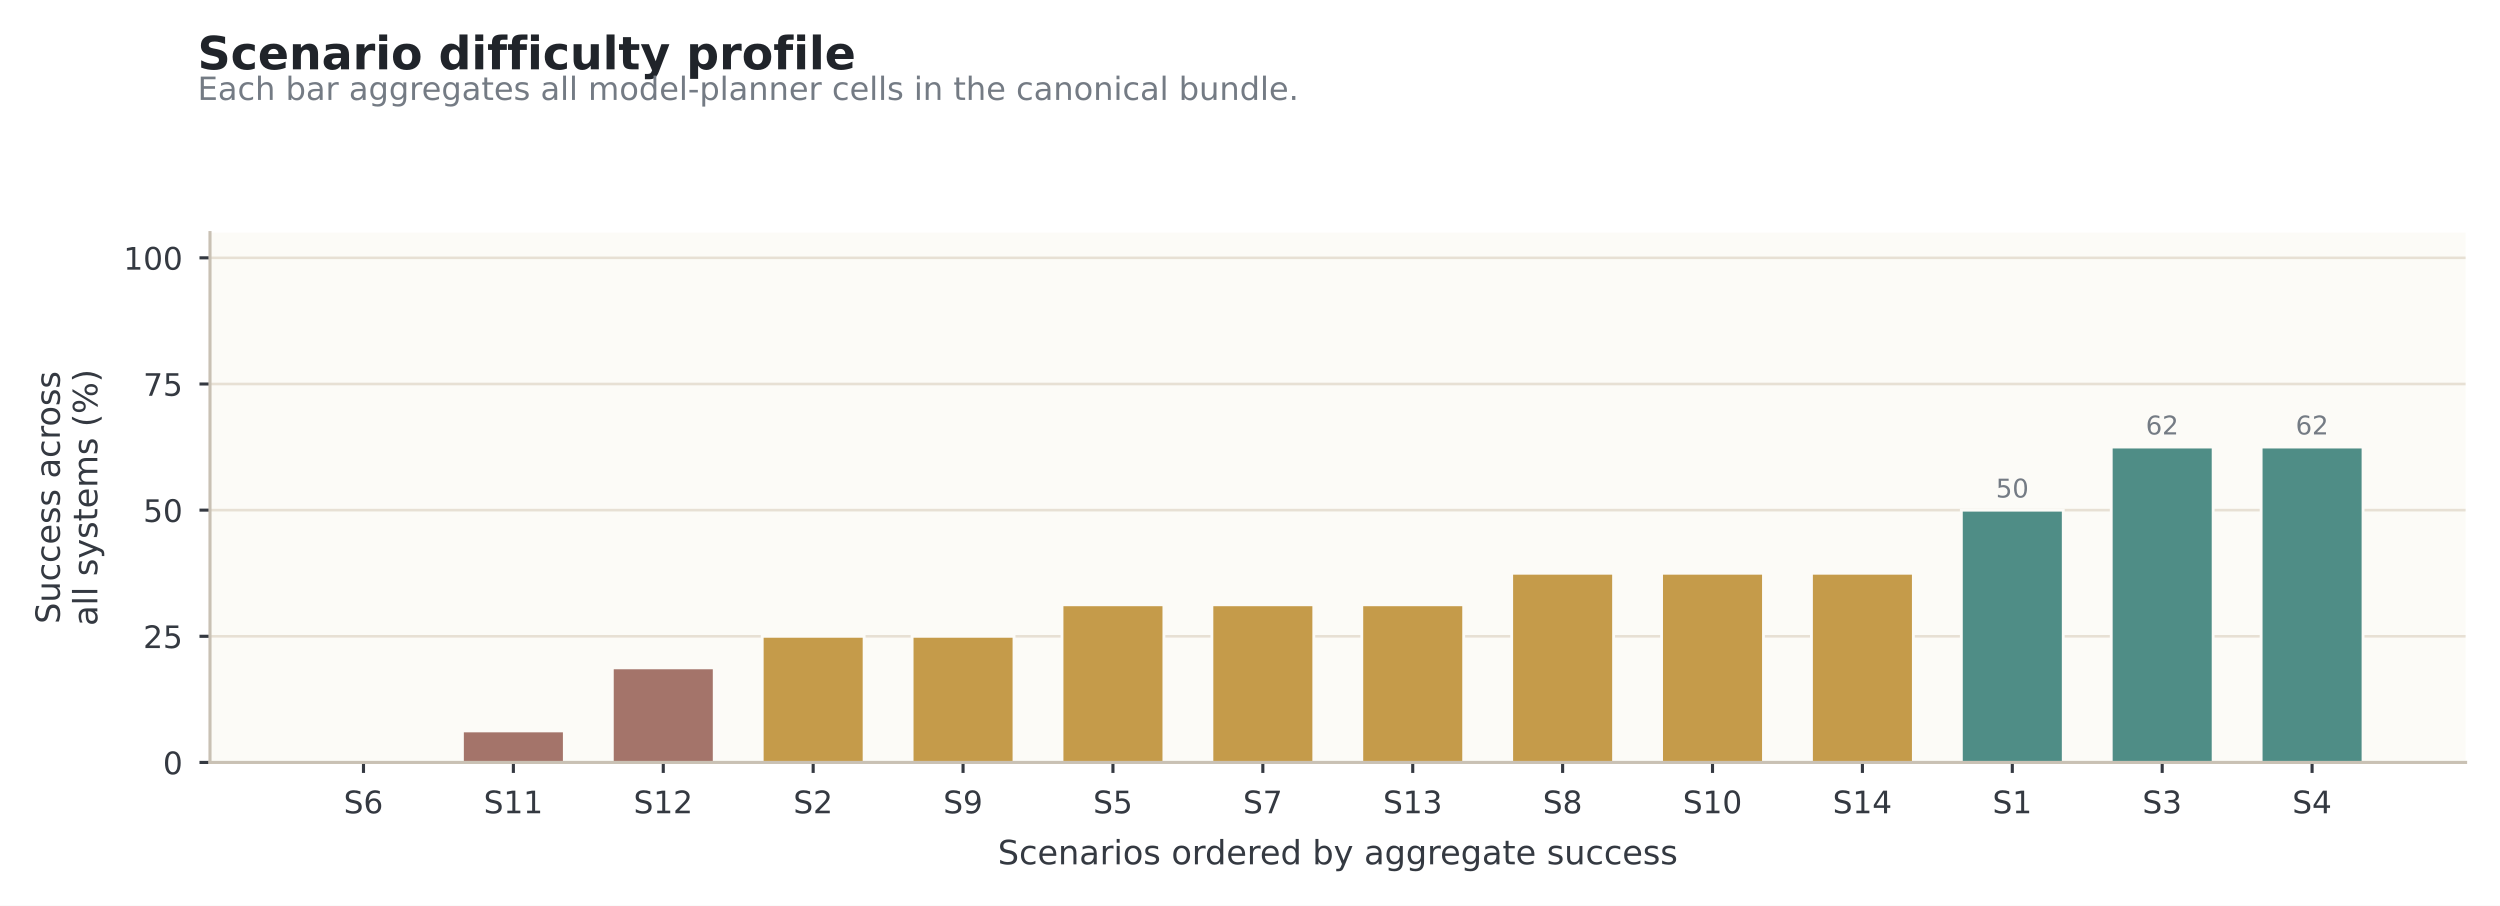
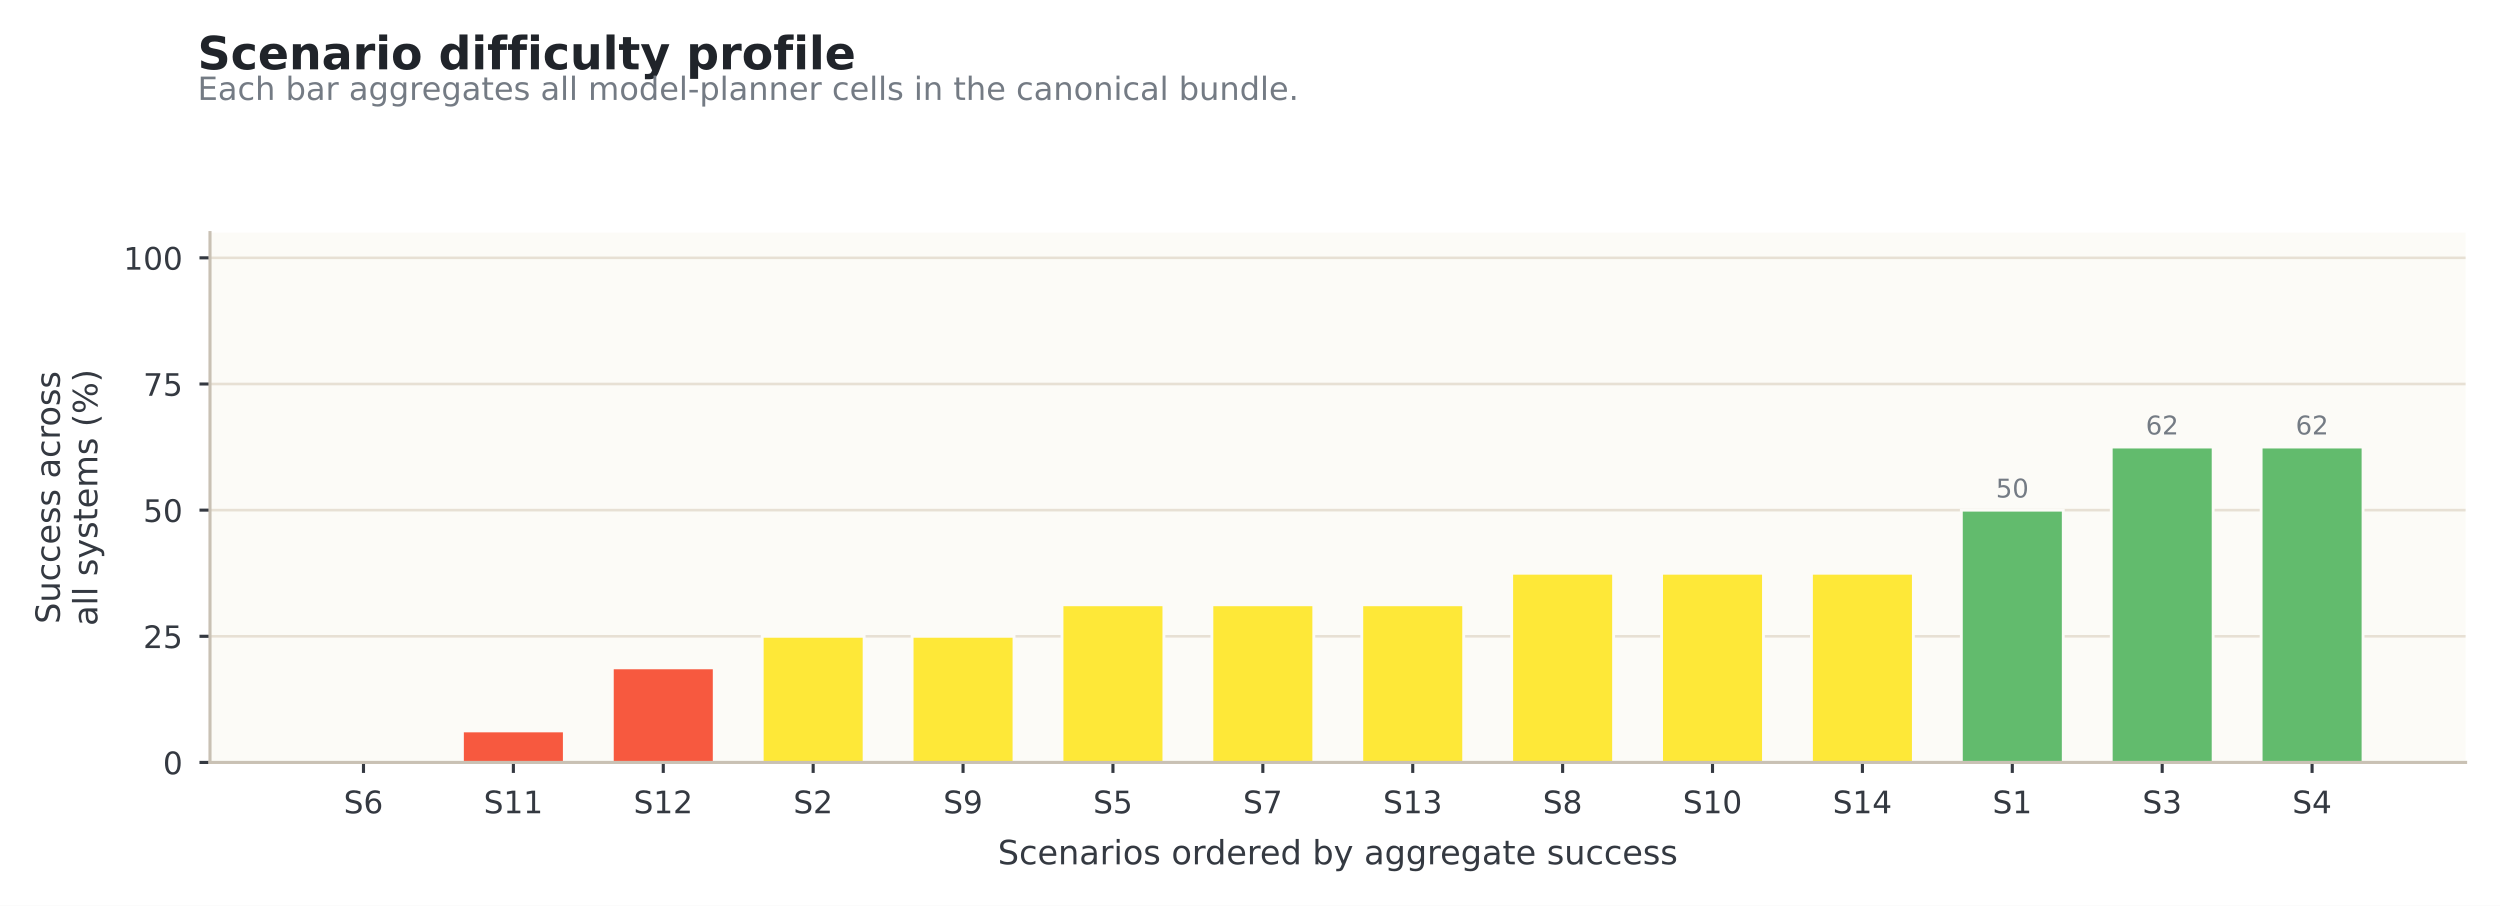
<svg xmlns="http://www.w3.org/2000/svg" xmlns:xlink="http://www.w3.org/1999/xlink" width="522.864pt" height="189.424pt" viewBox="0 0 522.864 189.424" version="1.1">
  <defs>
    <style type="text/css">*{stroke-linejoin: round; stroke-linecap: butt}</style>
  </defs>
  <g id="figure_1">
    <g id="patch_1">
      <path d="M 0 189.424 L 522.864 189.424 L 522.864 0 L 0 0 z " style="fill: #ffffff" />
    </g>
    <g id="axes_1">
      <g id="patch_2">
        <path d="M 43.92 159.458 L 515.664 159.458 L 515.664 48.65 L 43.92 48.65 z " style="fill: #fcfbf7" />
      </g>
      <g id="matplotlib.axis_1">
        <g id="xtick_1">
          <g id="line2d_1">
            <defs>
-               <path id="m3d97ca7601" d="M 0 0 L 0 2.2 " style="stroke: #343941; stroke-width: 0.65" />
+               <path id="mf613e70f0a" d="M 0 0 L 0 2.2 " style="stroke: #343941; stroke-width: 0.65" />
            </defs>
            <g>
-               <use xlink:href="#m3d97ca7601" x="76.022" y="159.458" style="fill: #343941; stroke: #343941; stroke-width: 0.65" />
+               <use xlink:href="#mf613e70f0a" x="76.022" y="159.458" style="fill: #343941; stroke: #343941; stroke-width: 0.65" />
            </g>
          </g>
          <g id="text_1">
            <text style="font-size: 6.5px; font-family: 'DejaVu Sans'; text-anchor: middle; fill: #343941" x="76.022" y="170.097" transform="rotate(-0 76.0217 170.0974)">S6</text>
          </g>
        </g>
        <g id="xtick_2">
          <g id="line2d_2">
            <g>
-               <use xlink:href="#m3d97ca7601" x="107.371" y="159.458" style="fill: #343941; stroke: #343941; stroke-width: 0.65" />
+               <use xlink:href="#mf613e70f0a" x="107.371" y="159.458" style="fill: #343941; stroke: #343941; stroke-width: 0.65" />
            </g>
          </g>
          <g id="text_2">
            <text style="font-size: 6.5px; font-family: 'DejaVu Sans'; text-anchor: middle; fill: #343941" x="107.371" y="170.097" transform="rotate(-0 107.371 170.0974)">S11</text>
          </g>
        </g>
        <g id="xtick_3">
          <g id="line2d_3">
            <g>
-               <use xlink:href="#m3d97ca7601" x="138.72" y="159.458" style="fill: #343941; stroke: #343941; stroke-width: 0.65" />
+               <use xlink:href="#mf613e70f0a" x="138.72" y="159.458" style="fill: #343941; stroke: #343941; stroke-width: 0.65" />
            </g>
          </g>
          <g id="text_3">
            <text style="font-size: 6.5px; font-family: 'DejaVu Sans'; text-anchor: middle; fill: #343941" x="138.72" y="170.097" transform="rotate(-0 138.7203 170.0974)">S12</text>
          </g>
        </g>
        <g id="xtick_4">
          <g id="line2d_4">
            <g>
-               <use xlink:href="#m3d97ca7601" x="170.07" y="159.458" style="fill: #343941; stroke: #343941; stroke-width: 0.65" />
+               <use xlink:href="#mf613e70f0a" x="170.07" y="159.458" style="fill: #343941; stroke: #343941; stroke-width: 0.65" />
            </g>
          </g>
          <g id="text_4">
            <text style="font-size: 6.5px; font-family: 'DejaVu Sans'; text-anchor: middle; fill: #343941" x="170.07" y="170.097" transform="rotate(-0 170.0695 170.0974)">S2</text>
          </g>
        </g>
        <g id="xtick_5">
          <g id="line2d_5">
            <g>
-               <use xlink:href="#m3d97ca7601" x="201.419" y="159.458" style="fill: #343941; stroke: #343941; stroke-width: 0.65" />
+               <use xlink:href="#mf613e70f0a" x="201.419" y="159.458" style="fill: #343941; stroke: #343941; stroke-width: 0.65" />
            </g>
          </g>
          <g id="text_5">
            <text style="font-size: 6.5px; font-family: 'DejaVu Sans'; text-anchor: middle; fill: #343941" x="201.419" y="170.097" transform="rotate(-0 201.4188 170.0974)">S9</text>
          </g>
        </g>
        <g id="xtick_6">
          <g id="line2d_6">
            <g>
-               <use xlink:href="#m3d97ca7601" x="232.768" y="159.458" style="fill: #343941; stroke: #343941; stroke-width: 0.65" />
+               <use xlink:href="#mf613e70f0a" x="232.768" y="159.458" style="fill: #343941; stroke: #343941; stroke-width: 0.65" />
            </g>
          </g>
          <g id="text_6">
            <text style="font-size: 6.5px; font-family: 'DejaVu Sans'; text-anchor: middle; fill: #343941" x="232.768" y="170.097" transform="rotate(-0 232.7681 170.0974)">S5</text>
          </g>
        </g>
        <g id="xtick_7">
          <g id="line2d_7">
            <g>
-               <use xlink:href="#m3d97ca7601" x="264.117" y="159.458" style="fill: #343941; stroke: #343941; stroke-width: 0.65" />
+               <use xlink:href="#mf613e70f0a" x="264.117" y="159.458" style="fill: #343941; stroke: #343941; stroke-width: 0.65" />
            </g>
          </g>
          <g id="text_7">
            <text style="font-size: 6.5px; font-family: 'DejaVu Sans'; text-anchor: middle; fill: #343941" x="264.117" y="170.097" transform="rotate(-0 264.1174 170.0974)">S7</text>
          </g>
        </g>
        <g id="xtick_8">
          <g id="line2d_8">
            <g>
-               <use xlink:href="#m3d97ca7601" x="295.467" y="159.458" style="fill: #343941; stroke: #343941; stroke-width: 0.65" />
+               <use xlink:href="#mf613e70f0a" x="295.467" y="159.458" style="fill: #343941; stroke: #343941; stroke-width: 0.65" />
            </g>
          </g>
          <g id="text_8">
            <text style="font-size: 6.5px; font-family: 'DejaVu Sans'; text-anchor: middle; fill: #343941" x="295.467" y="170.097" transform="rotate(-0 295.4667 170.0974)">S13</text>
          </g>
        </g>
        <g id="xtick_9">
          <g id="line2d_9">
            <g>
-               <use xlink:href="#m3d97ca7601" x="326.816" y="159.458" style="fill: #343941; stroke: #343941; stroke-width: 0.65" />
+               <use xlink:href="#mf613e70f0a" x="326.816" y="159.458" style="fill: #343941; stroke: #343941; stroke-width: 0.65" />
            </g>
          </g>
          <g id="text_9">
            <text style="font-size: 6.5px; font-family: 'DejaVu Sans'; text-anchor: middle; fill: #343941" x="326.816" y="170.097" transform="rotate(-0 326.816 170.0974)">S8</text>
          </g>
        </g>
        <g id="xtick_10">
          <g id="line2d_10">
            <g>
-               <use xlink:href="#m3d97ca7601" x="358.165" y="159.458" style="fill: #343941; stroke: #343941; stroke-width: 0.65" />
+               <use xlink:href="#mf613e70f0a" x="358.165" y="159.458" style="fill: #343941; stroke: #343941; stroke-width: 0.65" />
            </g>
          </g>
          <g id="text_10">
            <text style="font-size: 6.5px; font-family: 'DejaVu Sans'; text-anchor: middle; fill: #343941" x="358.165" y="170.097" transform="rotate(-0 358.1652 170.0974)">S10</text>
          </g>
        </g>
        <g id="xtick_11">
          <g id="line2d_11">
            <g>
-               <use xlink:href="#m3d97ca7601" x="389.515" y="159.458" style="fill: #343941; stroke: #343941; stroke-width: 0.65" />
+               <use xlink:href="#mf613e70f0a" x="389.515" y="159.458" style="fill: #343941; stroke: #343941; stroke-width: 0.65" />
            </g>
          </g>
          <g id="text_11">
            <text style="font-size: 6.5px; font-family: 'DejaVu Sans'; text-anchor: middle; fill: #343941" x="389.515" y="170.097" transform="rotate(-0 389.5145 170.0974)">S14</text>
          </g>
        </g>
        <g id="xtick_12">
          <g id="line2d_12">
            <g>
-               <use xlink:href="#m3d97ca7601" x="420.864" y="159.458" style="fill: #343941; stroke: #343941; stroke-width: 0.65" />
+               <use xlink:href="#mf613e70f0a" x="420.864" y="159.458" style="fill: #343941; stroke: #343941; stroke-width: 0.65" />
            </g>
          </g>
          <g id="text_12">
            <text style="font-size: 6.5px; font-family: 'DejaVu Sans'; text-anchor: middle; fill: #343941" x="420.864" y="170.097" transform="rotate(-0 420.8638 170.0974)">S1</text>
          </g>
        </g>
        <g id="xtick_13">
          <g id="line2d_13">
            <g>
-               <use xlink:href="#m3d97ca7601" x="452.213" y="159.458" style="fill: #343941; stroke: #343941; stroke-width: 0.65" />
+               <use xlink:href="#mf613e70f0a" x="452.213" y="159.458" style="fill: #343941; stroke: #343941; stroke-width: 0.65" />
            </g>
          </g>
          <g id="text_13">
            <text style="font-size: 6.5px; font-family: 'DejaVu Sans'; text-anchor: middle; fill: #343941" x="452.213" y="170.097" transform="rotate(-0 452.2131 170.0974)">S3</text>
          </g>
        </g>
        <g id="xtick_14">
          <g id="line2d_14">
            <g>
-               <use xlink:href="#m3d97ca7601" x="483.562" y="159.458" style="fill: #343941; stroke: #343941; stroke-width: 0.65" />
+               <use xlink:href="#mf613e70f0a" x="483.562" y="159.458" style="fill: #343941; stroke: #343941; stroke-width: 0.65" />
            </g>
          </g>
          <g id="text_14">
            <text style="font-size: 6.5px; font-family: 'DejaVu Sans'; text-anchor: middle; fill: #343941" x="483.562" y="170.097" transform="rotate(-0 483.5624 170.0974)">S4</text>
          </g>
        </g>
        <g id="text_15">
          <text style="font-size: 7px; font-family: 'DejaVu Sans'; text-anchor: middle; fill: #343941" x="279.792" y="180.768" transform="rotate(-0 279.792 180.7681)">Scenarios ordered by aggregate success</text>
        </g>
      </g>
      <g id="matplotlib.axis_2">
        <g id="ytick_1">
          <g id="line2d_15">
-             <path d="M 43.92 159.458 L 515.664 159.458 " clip-path="url(#pe227666969)" style="fill: none; stroke: #e7e0d4; stroke-width: 0.55; stroke-linecap: square" />
+             <path d="M 43.92 159.458 L 515.664 159.458 " clip-path="url(#pd7aebee844)" style="fill: none; stroke: #e7e0d4; stroke-width: 0.55; stroke-linecap: square" />
          </g>
          <g id="line2d_16">
            <defs>
-               <path id="m7ddd86d2ad" d="M 0 0 L -2.2 0 " style="stroke: #343941; stroke-width: 0.65" />
+               <path id="me4b6d0507d" d="M 0 0 L -2.2 0 " style="stroke: #343941; stroke-width: 0.65" />
            </defs>
            <g>
-               <use xlink:href="#m7ddd86d2ad" x="43.92" y="159.458" style="fill: #343941; stroke: #343941; stroke-width: 0.65" />
+               <use xlink:href="#me4b6d0507d" x="43.92" y="159.458" style="fill: #343941; stroke: #343941; stroke-width: 0.65" />
            </g>
          </g>
          <g id="text_16">
            <text style="font-size: 6.5px; font-family: 'DejaVu Sans'; text-anchor: end; fill: #343941" x="38.22" y="161.928" transform="rotate(-0 38.22003 161.9279)">0</text>
          </g>
        </g>
        <g id="ytick_2">
          <g id="line2d_17">
-             <path d="M 43.92 133.076 L 515.664 133.076 " clip-path="url(#pe227666969)" style="fill: none; stroke: #e7e0d4; stroke-width: 0.55; stroke-linecap: square" />
+             <path d="M 43.92 133.076 L 515.664 133.076 " clip-path="url(#pd7aebee844)" style="fill: none; stroke: #e7e0d4; stroke-width: 0.55; stroke-linecap: square" />
          </g>
          <g id="line2d_18">
            <g>
-               <use xlink:href="#m7ddd86d2ad" x="43.92" y="133.076" style="fill: #343941; stroke: #343941; stroke-width: 0.65" />
+               <use xlink:href="#me4b6d0507d" x="43.92" y="133.076" style="fill: #343941; stroke: #343941; stroke-width: 0.65" />
            </g>
          </g>
          <g id="text_17">
            <text style="font-size: 6.5px; font-family: 'DejaVu Sans'; text-anchor: end; fill: #343941" x="38.22" y="135.545" transform="rotate(-0 38.22003 135.545)">25</text>
          </g>
        </g>
        <g id="ytick_3">
          <g id="line2d_19">
-             <path d="M 43.92 106.693 L 515.664 106.693 " clip-path="url(#pe227666969)" style="fill: none; stroke: #e7e0d4; stroke-width: 0.55; stroke-linecap: square" />
+             <path d="M 43.92 106.693 L 515.664 106.693 " clip-path="url(#pd7aebee844)" style="fill: none; stroke: #e7e0d4; stroke-width: 0.55; stroke-linecap: square" />
          </g>
          <g id="line2d_20">
            <g>
-               <use xlink:href="#m7ddd86d2ad" x="43.92" y="106.693" style="fill: #343941; stroke: #343941; stroke-width: 0.65" />
+               <use xlink:href="#me4b6d0507d" x="43.92" y="106.693" style="fill: #343941; stroke: #343941; stroke-width: 0.65" />
            </g>
          </g>
          <g id="text_18">
            <text style="font-size: 6.5px; font-family: 'DejaVu Sans'; text-anchor: end; fill: #343941" x="38.22" y="109.162" transform="rotate(-0 38.22003 109.1622)">50</text>
          </g>
        </g>
        <g id="ytick_4">
          <g id="line2d_21">
-             <path d="M 43.92 80.31 L 515.664 80.31 " clip-path="url(#pe227666969)" style="fill: none; stroke: #e7e0d4; stroke-width: 0.55; stroke-linecap: square" />
+             <path d="M 43.92 80.31 L 515.664 80.31 " clip-path="url(#pd7aebee844)" style="fill: none; stroke: #e7e0d4; stroke-width: 0.55; stroke-linecap: square" />
          </g>
          <g id="line2d_22">
            <g>
-               <use xlink:href="#m7ddd86d2ad" x="43.92" y="80.31" style="fill: #343941; stroke: #343941; stroke-width: 0.65" />
+               <use xlink:href="#me4b6d0507d" x="43.92" y="80.31" style="fill: #343941; stroke: #343941; stroke-width: 0.65" />
            </g>
          </g>
          <g id="text_19">
            <text style="font-size: 6.5px; font-family: 'DejaVu Sans'; text-anchor: end; fill: #343941" x="38.22" y="82.779" transform="rotate(-0 38.22003 82.77932)">75</text>
          </g>
        </g>
        <g id="ytick_5">
          <g id="line2d_23">
-             <path d="M 43.92 53.927 L 515.664 53.927 " clip-path="url(#pe227666969)" style="fill: none; stroke: #e7e0d4; stroke-width: 0.55; stroke-linecap: square" />
+             <path d="M 43.92 53.927 L 515.664 53.927 " clip-path="url(#pd7aebee844)" style="fill: none; stroke: #e7e0d4; stroke-width: 0.55; stroke-linecap: square" />
          </g>
          <g id="line2d_24">
            <g>
-               <use xlink:href="#m7ddd86d2ad" x="43.92" y="53.927" style="fill: #343941; stroke: #343941; stroke-width: 0.65" />
+               <use xlink:href="#me4b6d0507d" x="43.92" y="53.927" style="fill: #343941; stroke: #343941; stroke-width: 0.65" />
            </g>
          </g>
          <g id="text_20">
            <text style="font-size: 6.5px; font-family: 'DejaVu Sans'; text-anchor: end; fill: #343941" x="38.22" y="56.396" transform="rotate(-0 38.22003 56.39646)">100</text>
          </g>
        </g>
        <g id="text_21">
          <text style="font-size: 7px; font-family: 'DejaVu Sans'; fill: #343941" transform="translate(12.51891 130.4734) rotate(-90)">Success across</text>
          <text style="font-size: 7px; font-family: 'DejaVu Sans'; fill: #343941" transform="translate(20.35738 130.9016) rotate(-90)">all systems (%)</text>
        </g>
      </g>
      <g id="patch_3">
-         <path d="M 65.363 159.458 L 86.68 159.458 L 86.68 159.458 L 65.363 159.458 z " clip-path="url(#pe227666969)" style="fill: #a4746a; stroke: #fcfbf7; stroke-width: 0.6; stroke-linejoin: miter" />
+         <path d="M 65.363 159.458 L 86.68 159.458 L 86.68 159.458 L 65.363 159.458 z " clip-path="url(#pd7aebee844)" style="fill: #f7593f; stroke: #fcfbf7; stroke-width: 0.6; stroke-linejoin: miter" />
      </g>
      <g id="patch_4">
-         <path d="M 96.712 159.458 L 118.03 159.458 L 118.03 152.863 L 96.712 152.863 z " clip-path="url(#pe227666969)" style="fill: #a4746a; stroke: #fcfbf7; stroke-width: 0.6; stroke-linejoin: miter" />
+         <path d="M 96.712 159.458 L 118.03 159.458 L 118.03 152.863 L 96.712 152.863 z " clip-path="url(#pd7aebee844)" style="fill: #f7593f; stroke: #fcfbf7; stroke-width: 0.6; stroke-linejoin: miter" />
      </g>
      <g id="patch_5">
-         <path d="M 128.062 159.458 L 149.379 159.458 L 149.379 139.671 L 128.062 139.671 z " clip-path="url(#pe227666969)" style="fill: #a4746a; stroke: #fcfbf7; stroke-width: 0.6; stroke-linejoin: miter" />
+         <path d="M 128.062 159.458 L 149.379 159.458 L 149.379 139.671 L 128.062 139.671 z " clip-path="url(#pd7aebee844)" style="fill: #f7593f; stroke: #fcfbf7; stroke-width: 0.6; stroke-linejoin: miter" />
      </g>
      <g id="patch_6">
-         <path d="M 159.411 159.458 L 180.728 159.458 L 180.728 133.076 L 159.411 133.076 z " clip-path="url(#pe227666969)" style="fill: #c59b4a; stroke: #fcfbf7; stroke-width: 0.6; stroke-linejoin: miter" />
+         <path d="M 159.411 159.458 L 180.728 159.458 L 180.728 133.076 L 159.411 133.076 z " clip-path="url(#pd7aebee844)" style="fill: #fee838; stroke: #fcfbf7; stroke-width: 0.6; stroke-linejoin: miter" />
      </g>
      <g id="patch_7">
-         <path d="M 190.76 159.458 L 212.078 159.458 L 212.078 133.076 L 190.76 133.076 z " clip-path="url(#pe227666969)" style="fill: #c59b4a; stroke: #fcfbf7; stroke-width: 0.6; stroke-linejoin: miter" />
+         <path d="M 190.76 159.458 L 212.078 159.458 L 212.078 133.076 L 190.76 133.076 z " clip-path="url(#pd7aebee844)" style="fill: #fee838; stroke: #fcfbf7; stroke-width: 0.6; stroke-linejoin: miter" />
      </g>
      <g id="patch_8">
-         <path d="M 222.109 159.458 L 243.427 159.458 L 243.427 126.48 L 222.109 126.48 z " clip-path="url(#pe227666969)" style="fill: #c59b4a; stroke: #fcfbf7; stroke-width: 0.6; stroke-linejoin: miter" />
+         <path d="M 222.109 159.458 L 243.427 159.458 L 243.427 126.48 L 222.109 126.48 z " clip-path="url(#pd7aebee844)" style="fill: #fee838; stroke: #fcfbf7; stroke-width: 0.6; stroke-linejoin: miter" />
      </g>
      <g id="patch_9">
-         <path d="M 253.459 159.458 L 274.776 159.458 L 274.776 126.48 L 253.459 126.48 z " clip-path="url(#pe227666969)" style="fill: #c59b4a; stroke: #fcfbf7; stroke-width: 0.6; stroke-linejoin: miter" />
+         <path d="M 253.459 159.458 L 274.776 159.458 L 274.776 126.48 L 253.459 126.48 z " clip-path="url(#pd7aebee844)" style="fill: #fee838; stroke: #fcfbf7; stroke-width: 0.6; stroke-linejoin: miter" />
      </g>
      <g id="patch_10">
-         <path d="M 284.808 159.458 L 306.125 159.458 L 306.125 126.48 L 284.808 126.48 z " clip-path="url(#pe227666969)" style="fill: #c59b4a; stroke: #fcfbf7; stroke-width: 0.6; stroke-linejoin: miter" />
+         <path d="M 284.808 159.458 L 306.125 159.458 L 306.125 126.48 L 284.808 126.48 z " clip-path="url(#pd7aebee844)" style="fill: #fee838; stroke: #fcfbf7; stroke-width: 0.6; stroke-linejoin: miter" />
      </g>
      <g id="patch_11">
-         <path d="M 316.157 159.458 L 337.475 159.458 L 337.475 119.884 L 316.157 119.884 z " clip-path="url(#pe227666969)" style="fill: #c59b4a; stroke: #fcfbf7; stroke-width: 0.6; stroke-linejoin: miter" />
+         <path d="M 316.157 159.458 L 337.475 159.458 L 337.475 119.884 L 316.157 119.884 z " clip-path="url(#pd7aebee844)" style="fill: #fee838; stroke: #fcfbf7; stroke-width: 0.6; stroke-linejoin: miter" />
      </g>
      <g id="patch_12">
-         <path d="M 347.506 159.458 L 368.824 159.458 L 368.824 119.884 L 347.506 119.884 z " clip-path="url(#pe227666969)" style="fill: #c59b4a; stroke: #fcfbf7; stroke-width: 0.6; stroke-linejoin: miter" />
+         <path d="M 347.506 159.458 L 368.824 159.458 L 368.824 119.884 L 347.506 119.884 z " clip-path="url(#pd7aebee844)" style="fill: #fee838; stroke: #fcfbf7; stroke-width: 0.6; stroke-linejoin: miter" />
      </g>
      <g id="patch_13">
-         <path d="M 378.856 159.458 L 400.173 159.458 L 400.173 119.884 L 378.856 119.884 z " clip-path="url(#pe227666969)" style="fill: #c59b4a; stroke: #fcfbf7; stroke-width: 0.6; stroke-linejoin: miter" />
+         <path d="M 378.856 159.458 L 400.173 159.458 L 400.173 119.884 L 378.856 119.884 z " clip-path="url(#pd7aebee844)" style="fill: #fee838; stroke: #fcfbf7; stroke-width: 0.6; stroke-linejoin: miter" />
      </g>
      <g id="patch_14">
-         <path d="M 410.205 159.458 L 431.523 159.458 L 431.523 106.693 L 410.205 106.693 z " clip-path="url(#pe227666969)" style="fill: #4f8d86; stroke: #fcfbf7; stroke-width: 0.6; stroke-linejoin: miter" />
+         <path d="M 410.205 159.458 L 431.523 159.458 L 431.523 106.693 L 410.205 106.693 z " clip-path="url(#pd7aebee844)" style="fill: #62bb6d; stroke: #fcfbf7; stroke-width: 0.6; stroke-linejoin: miter" />
      </g>
      <g id="patch_15">
-         <path d="M 441.554 159.458 L 462.872 159.458 L 462.872 93.501 L 441.554 93.501 z " clip-path="url(#pe227666969)" style="fill: #4f8d86; stroke: #fcfbf7; stroke-width: 0.6; stroke-linejoin: miter" />
+         <path d="M 441.554 159.458 L 462.872 159.458 L 462.872 93.501 L 441.554 93.501 z " clip-path="url(#pd7aebee844)" style="fill: #62bb6d; stroke: #fcfbf7; stroke-width: 0.6; stroke-linejoin: miter" />
      </g>
      <g id="patch_16">
-         <path d="M 472.904 159.458 L 494.221 159.458 L 494.221 93.501 L 472.904 93.501 z " clip-path="url(#pe227666969)" style="fill: #4f8d86; stroke: #fcfbf7; stroke-width: 0.6; stroke-linejoin: miter" />
+         <path d="M 472.904 159.458 L 494.221 159.458 L 494.221 93.501 L 472.904 93.501 z " clip-path="url(#pd7aebee844)" style="fill: #62bb6d; stroke: #fcfbf7; stroke-width: 0.6; stroke-linejoin: miter" />
      </g>
      <g id="patch_17">
        <path d="M 43.92 159.458 L 43.92 48.65 " style="fill: none; stroke: #c9c1b4; stroke-width: 0.65; stroke-linejoin: miter; stroke-linecap: square" />
      </g>
      <g id="patch_18">
        <path d="M 43.92 159.458 L 515.664 159.458 " style="fill: none; stroke: #c9c1b4; stroke-width: 0.65; stroke-linejoin: miter; stroke-linecap: square" />
      </g>
      <g id="text_22">
        <text style="font-size: 5.4px; font-family: 'DejaVu Sans'; text-anchor: middle; fill: #747b84" x="420.864" y="104.054" transform="rotate(-0 420.8638 104.0544)">50</text>
      </g>
      <g id="text_23">
        <text style="font-size: 5.4px; font-family: 'DejaVu Sans'; text-anchor: middle; fill: #747b84" x="452.213" y="90.863" transform="rotate(-0 452.2131 90.86297)">62</text>
      </g>
      <g id="text_24">
        <text style="font-size: 5.4px; font-family: 'DejaVu Sans'; text-anchor: middle; fill: #747b84" x="483.562" y="90.863" transform="rotate(-0 483.5624 90.86297)">62</text>
      </g>
    </g>
    <g id="text_25">
      <text style="font-weight: 700; font-size: 9.6px; font-family: 'DejaVu Sans'; text-anchor: start; fill: #20242a" x="41.328" y="14.495" transform="rotate(-0 41.32803 14.4945)">Scenario difficulty profile</text>
    </g>
    <g id="text_26">
      <text style="font-size: 6.7px; font-family: 'DejaVu Sans'; text-anchor: start; fill: #747b84" x="41.328" y="20.909" transform="rotate(-0 41.32803 20.90935)">Each bar aggregates all model-planner cells in the canonical bundle.</text>
    </g>
  </g>
  <defs>
-     <clipPath id="pe227666969">
+     <clipPath id="pd7aebee844">
      <rect x="43.92" y="48.65" width="471.744" height="110.808" />
    </clipPath>
  </defs>
</svg>
